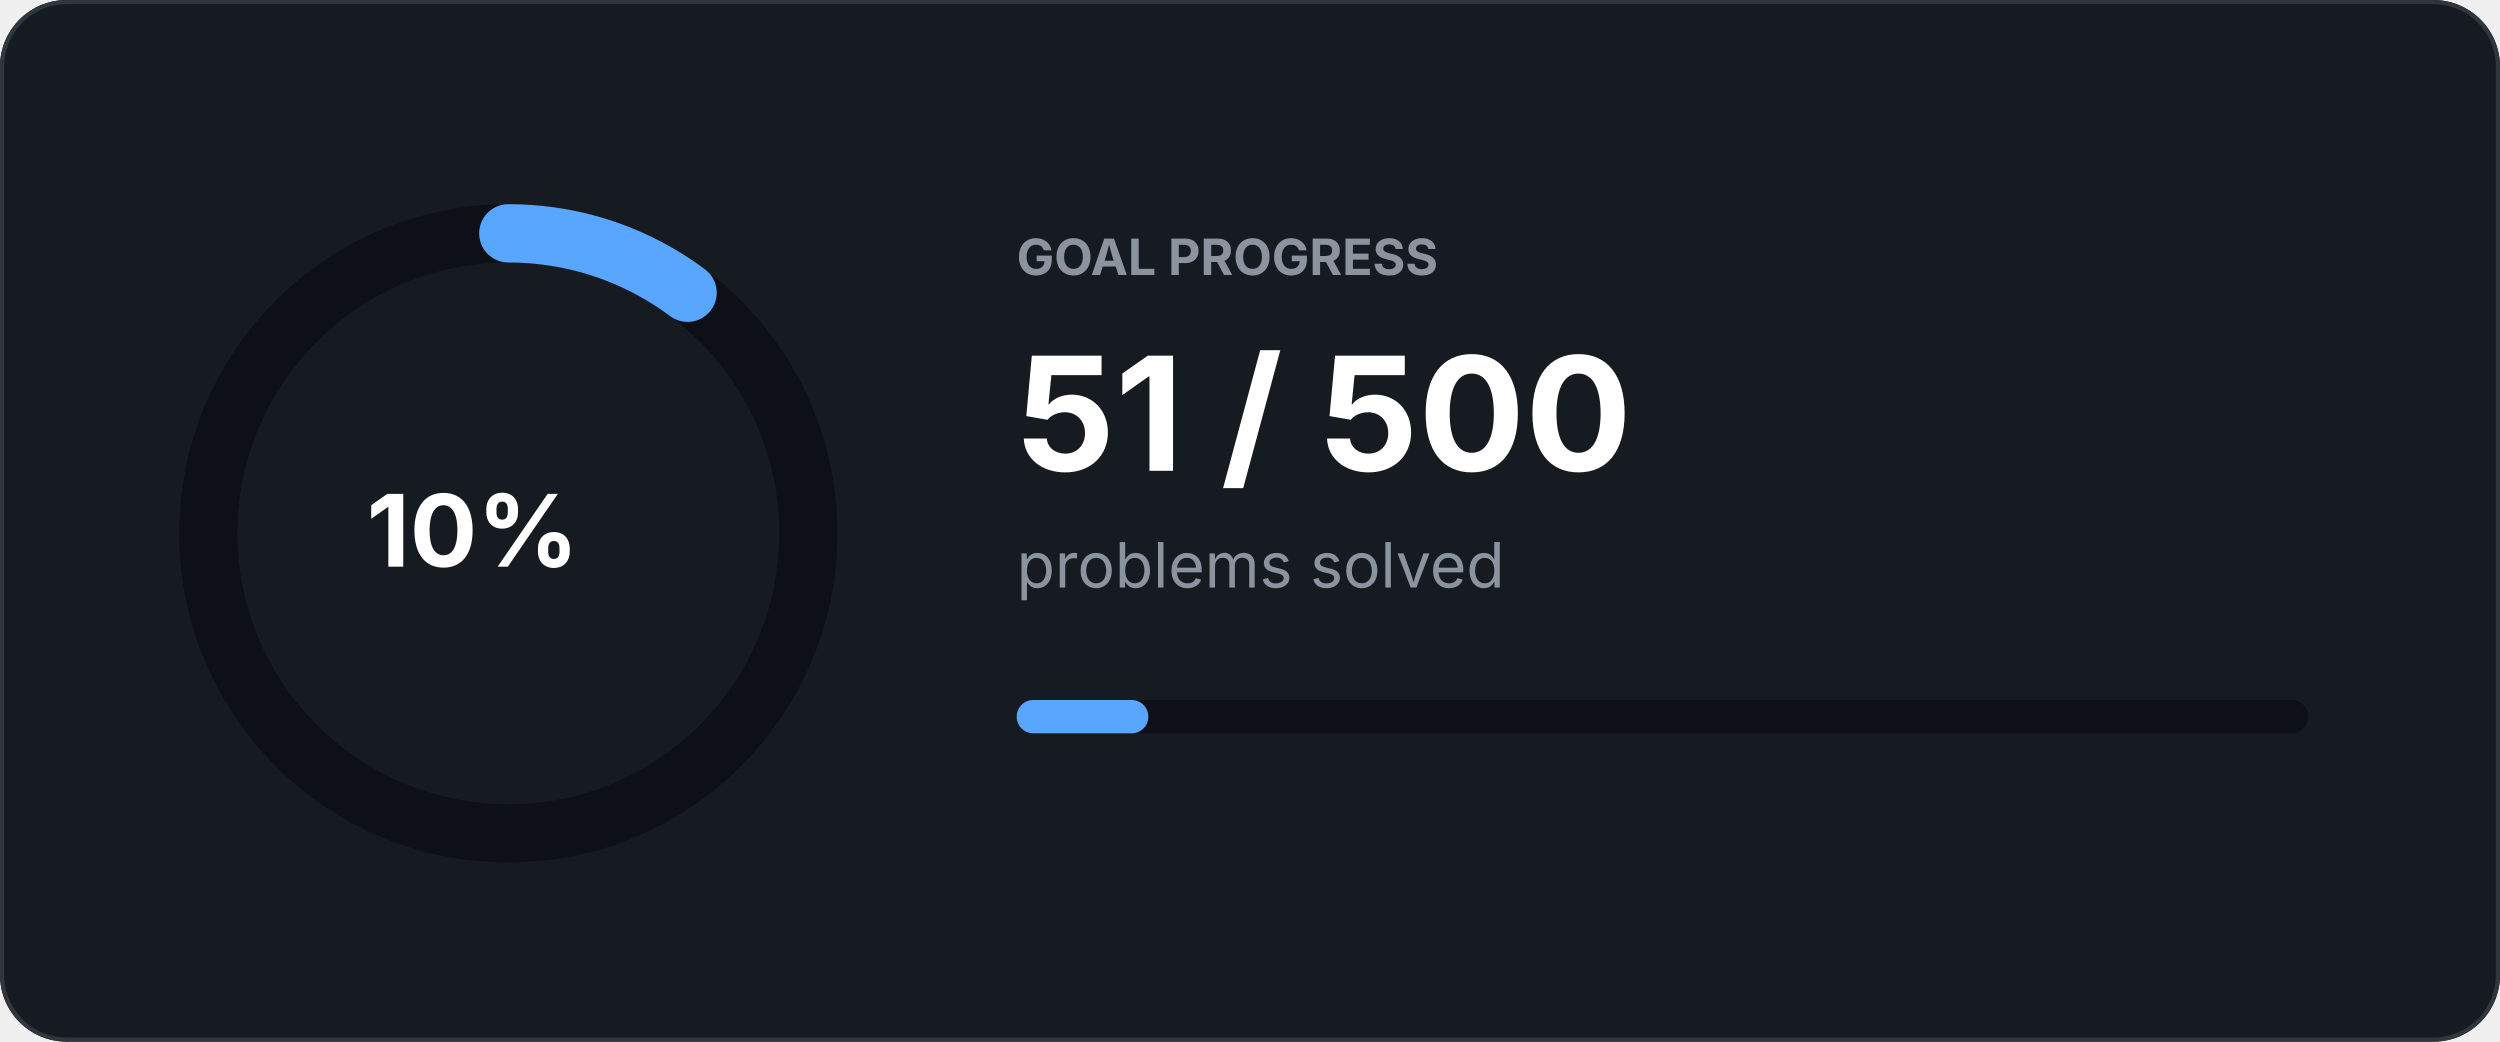
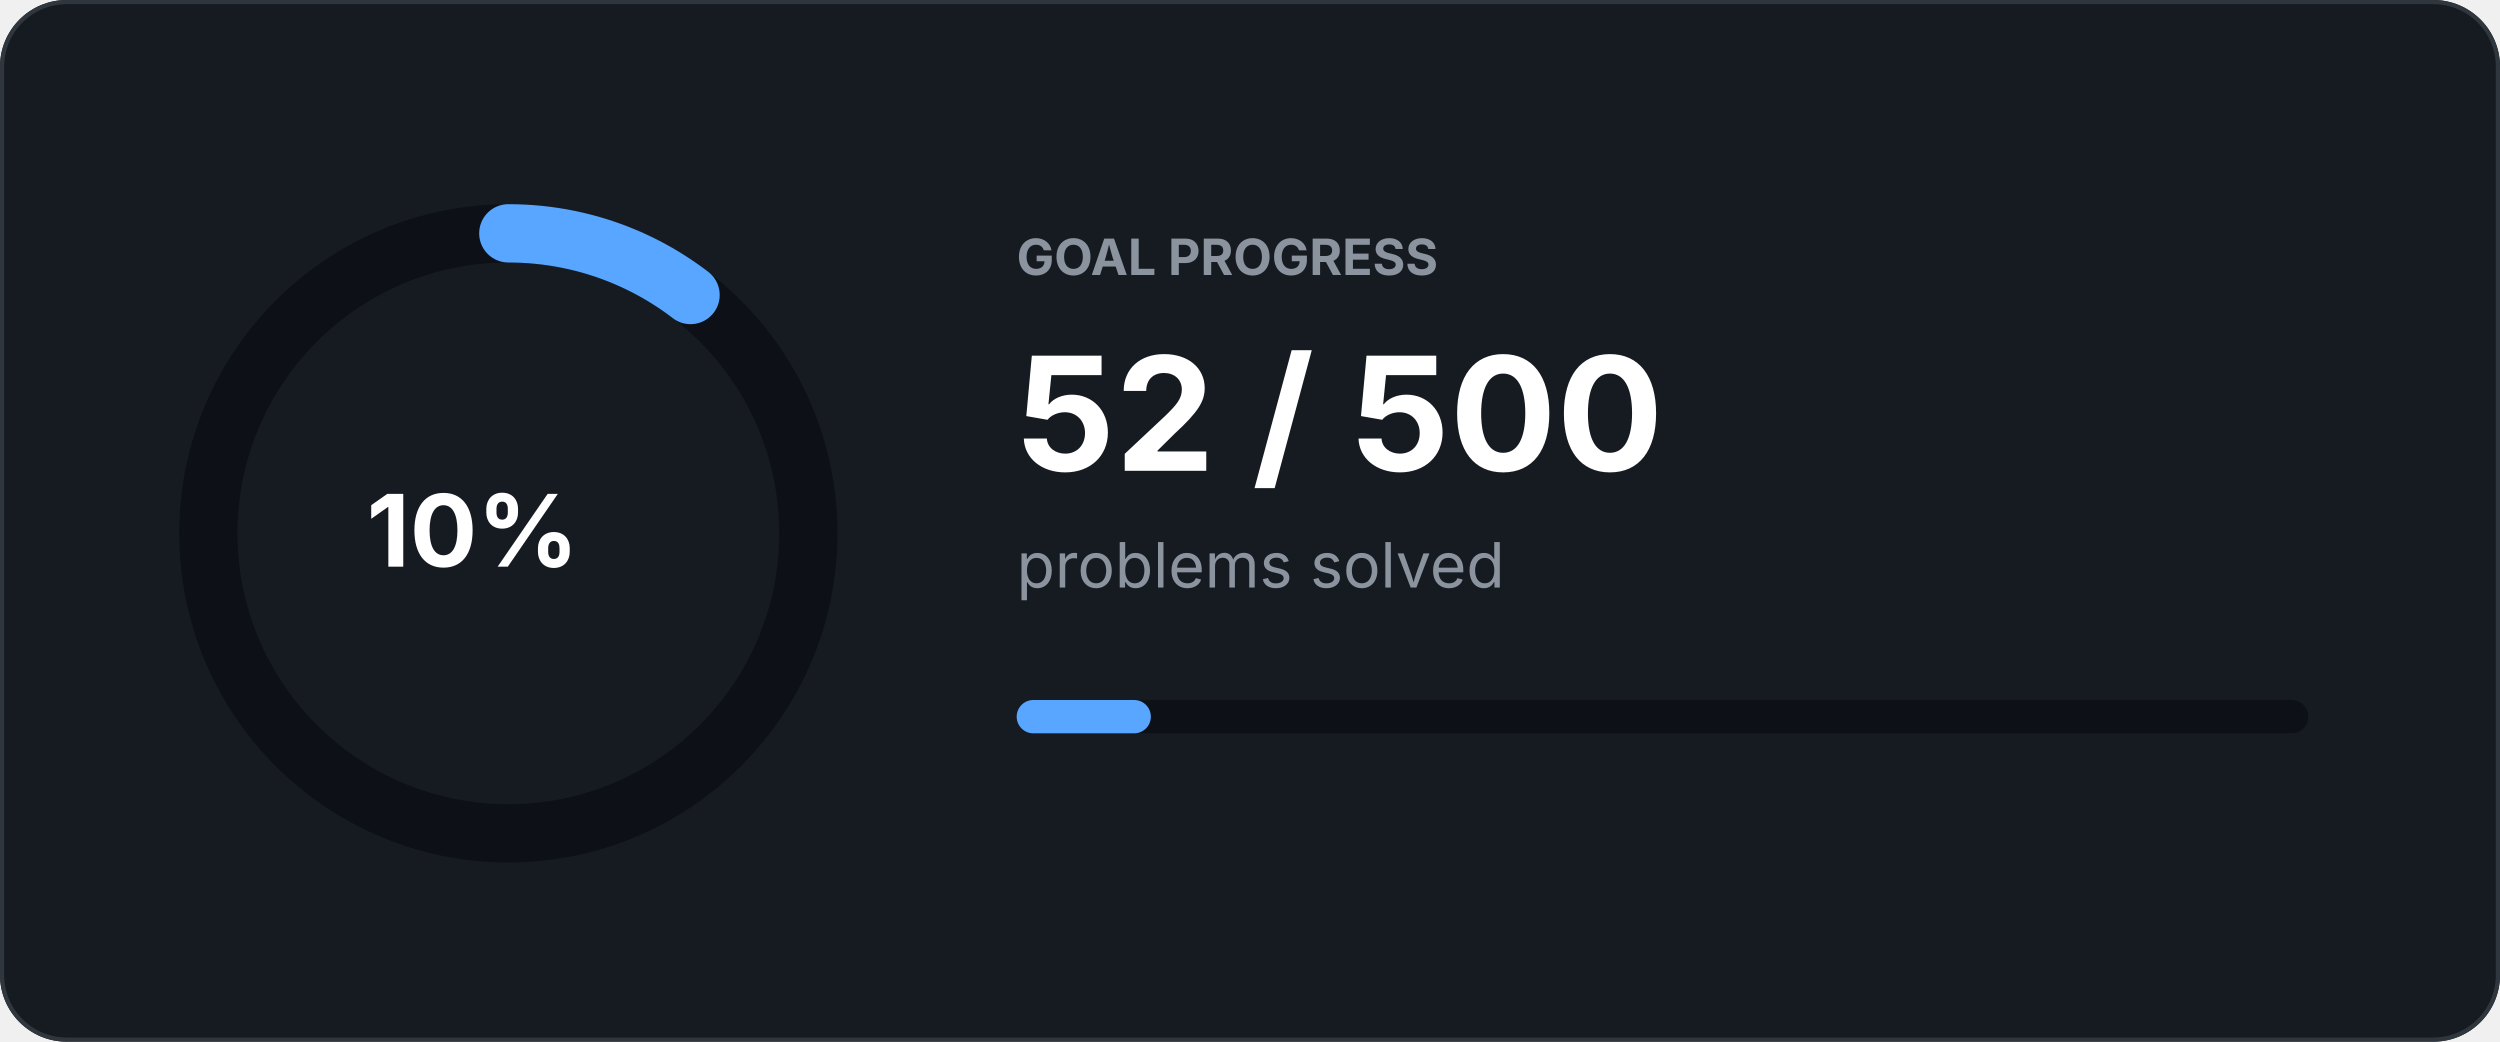
<svg xmlns="http://www.w3.org/2000/svg" width="600" height="250" viewBox="0 0 600 250">
  <rect width="100%" height="100%" rx="16" fill="#161B22" />
  <rect x="0.5" y="0.5" width="599" height="249" rx="15.5" fill="none" stroke="#30363D" />
  <circle cx="122" cy="128" r="72" fill="none" stroke="#0D1117" stroke-width="14" />
-   <circle cx="122" cy="128" r="72" fill="none" stroke="#58A6FF" stroke-width="14" stroke-linecap="round" transform="rotate(-90 122 128)" stroke-dasharray="46.1 452.4" />
+   <circle cx="122" cy="128" r="72" fill="none" stroke="#58A6FF" stroke-width="14" stroke-linecap="round" transform="rotate(-90 122 128)" stroke-dasharray="47.0 452.4" />
  <text x="88" y="136" fill="#FFFFFF" font-family="-apple-system,BlinkMacSystemFont,Segoe UI,sans-serif" font-size="24" font-weight="700">10%</text>
  <text x="244" y="66" fill="#8B949E" font-family="-apple-system,BlinkMacSystemFont,Segoe UI,sans-serif" font-size="12" font-weight="700">GOAL PROGRESS</text>
-   <text x="244" y="113" fill="#FFFFFF" font-family="-apple-system,BlinkMacSystemFont,Segoe UI,sans-serif" font-size="38" font-weight="700">51 / 500</text>
+   <text x="244" y="113" fill="#FFFFFF" font-family="-apple-system,BlinkMacSystemFont,Segoe UI,sans-serif" font-size="38" font-weight="700">52 / 500</text>
  <text x="244" y="141" fill="#8B949E" font-family="-apple-system,BlinkMacSystemFont,Segoe UI,sans-serif" font-size="15" font-weight="400">problems solved</text>
  <rect x="244" y="168" width="310" height="8" rx="4" fill="#0D1117" />
-   <rect x="244" y="168" width="31.6" height="8" rx="4" fill="#58A6FF" />
+   <rect x="244" y="168" width="32.2" height="8" rx="4" fill="#58A6FF" />
</svg>
